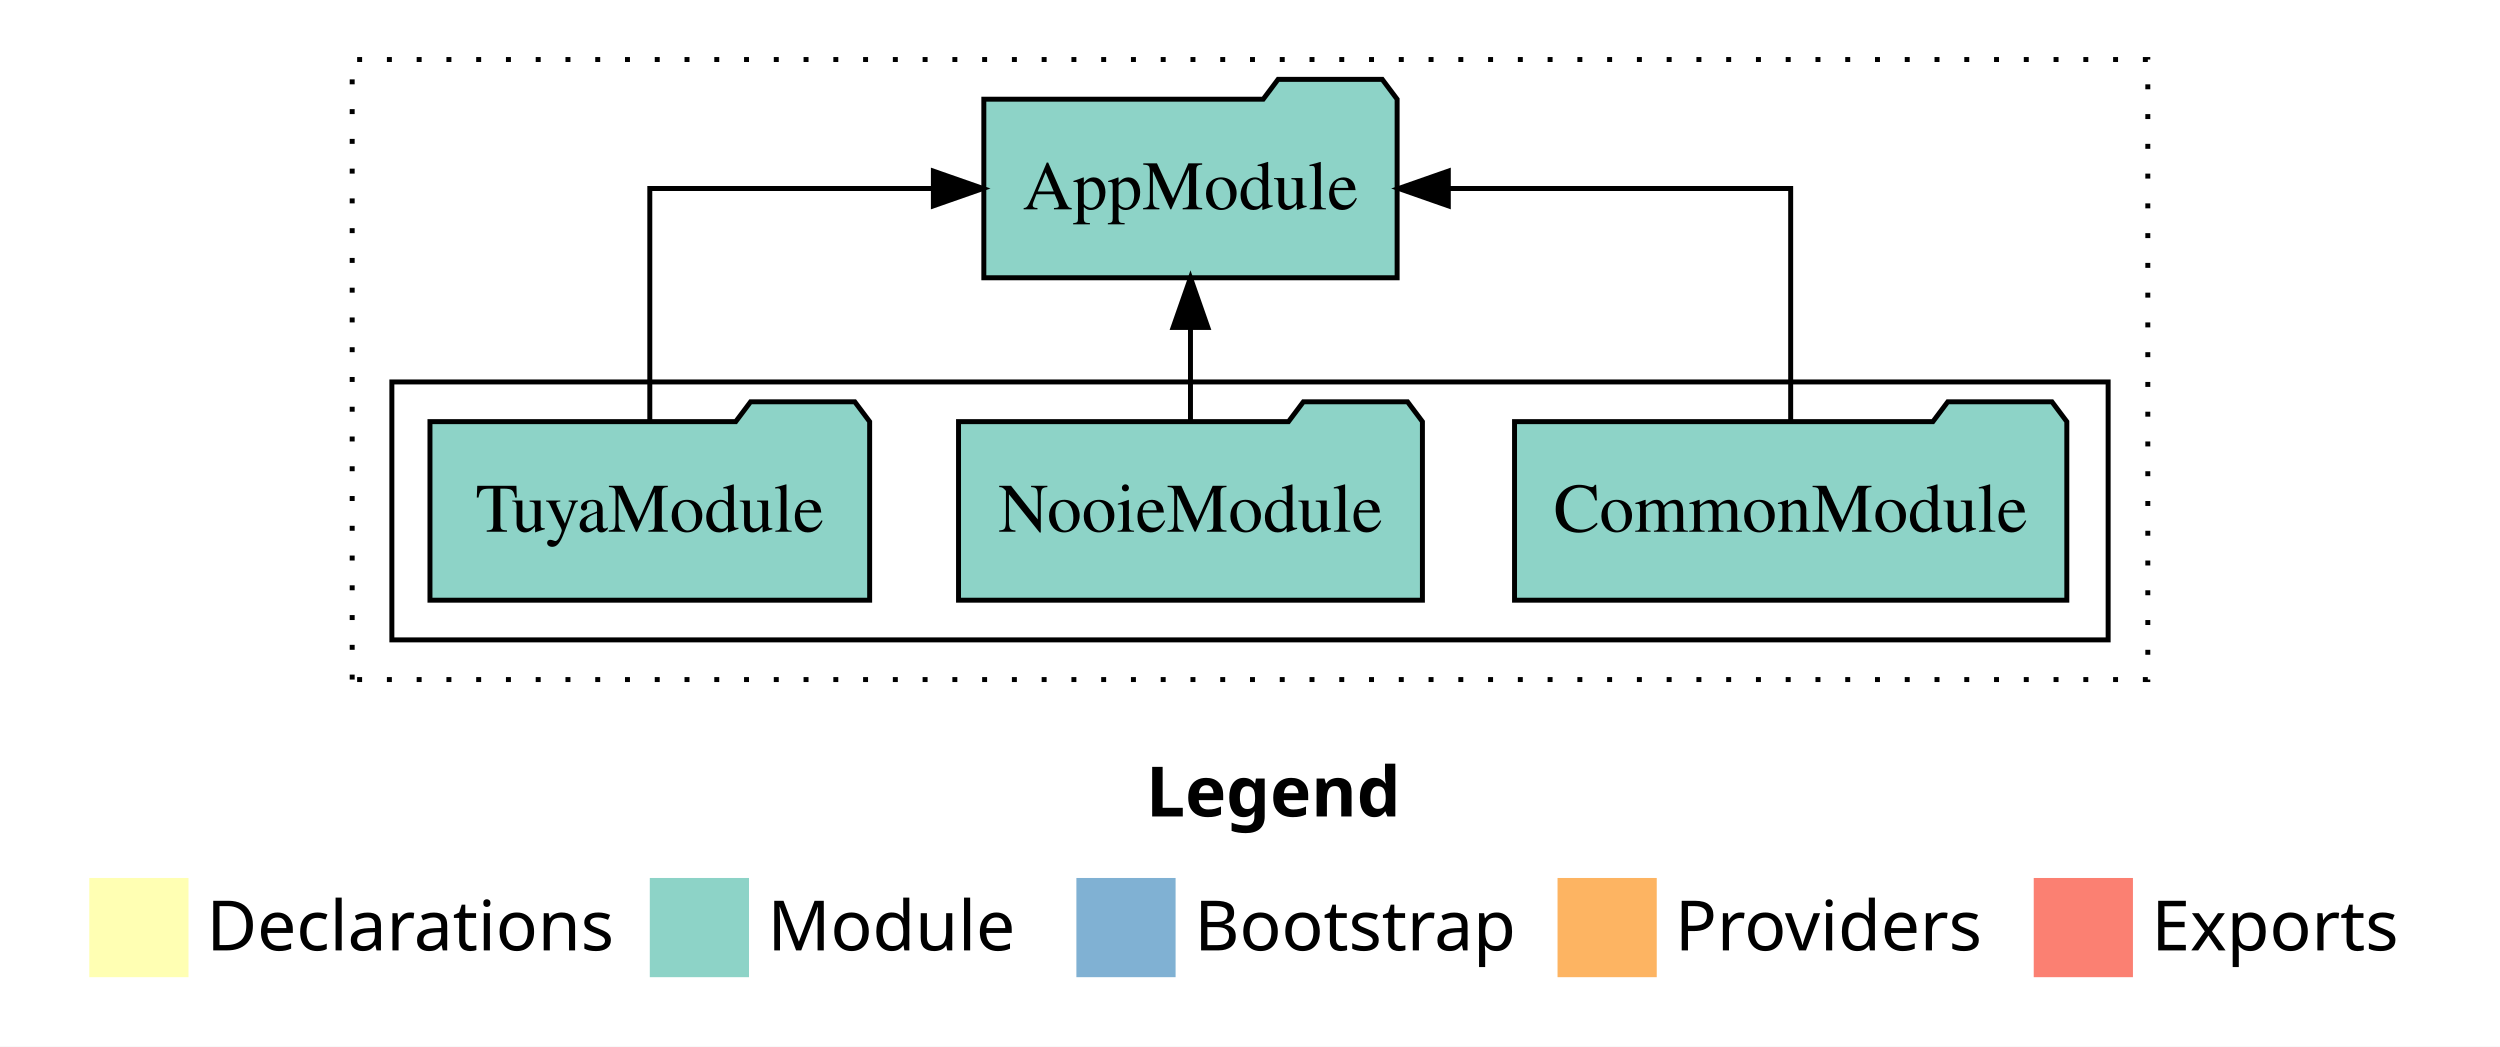
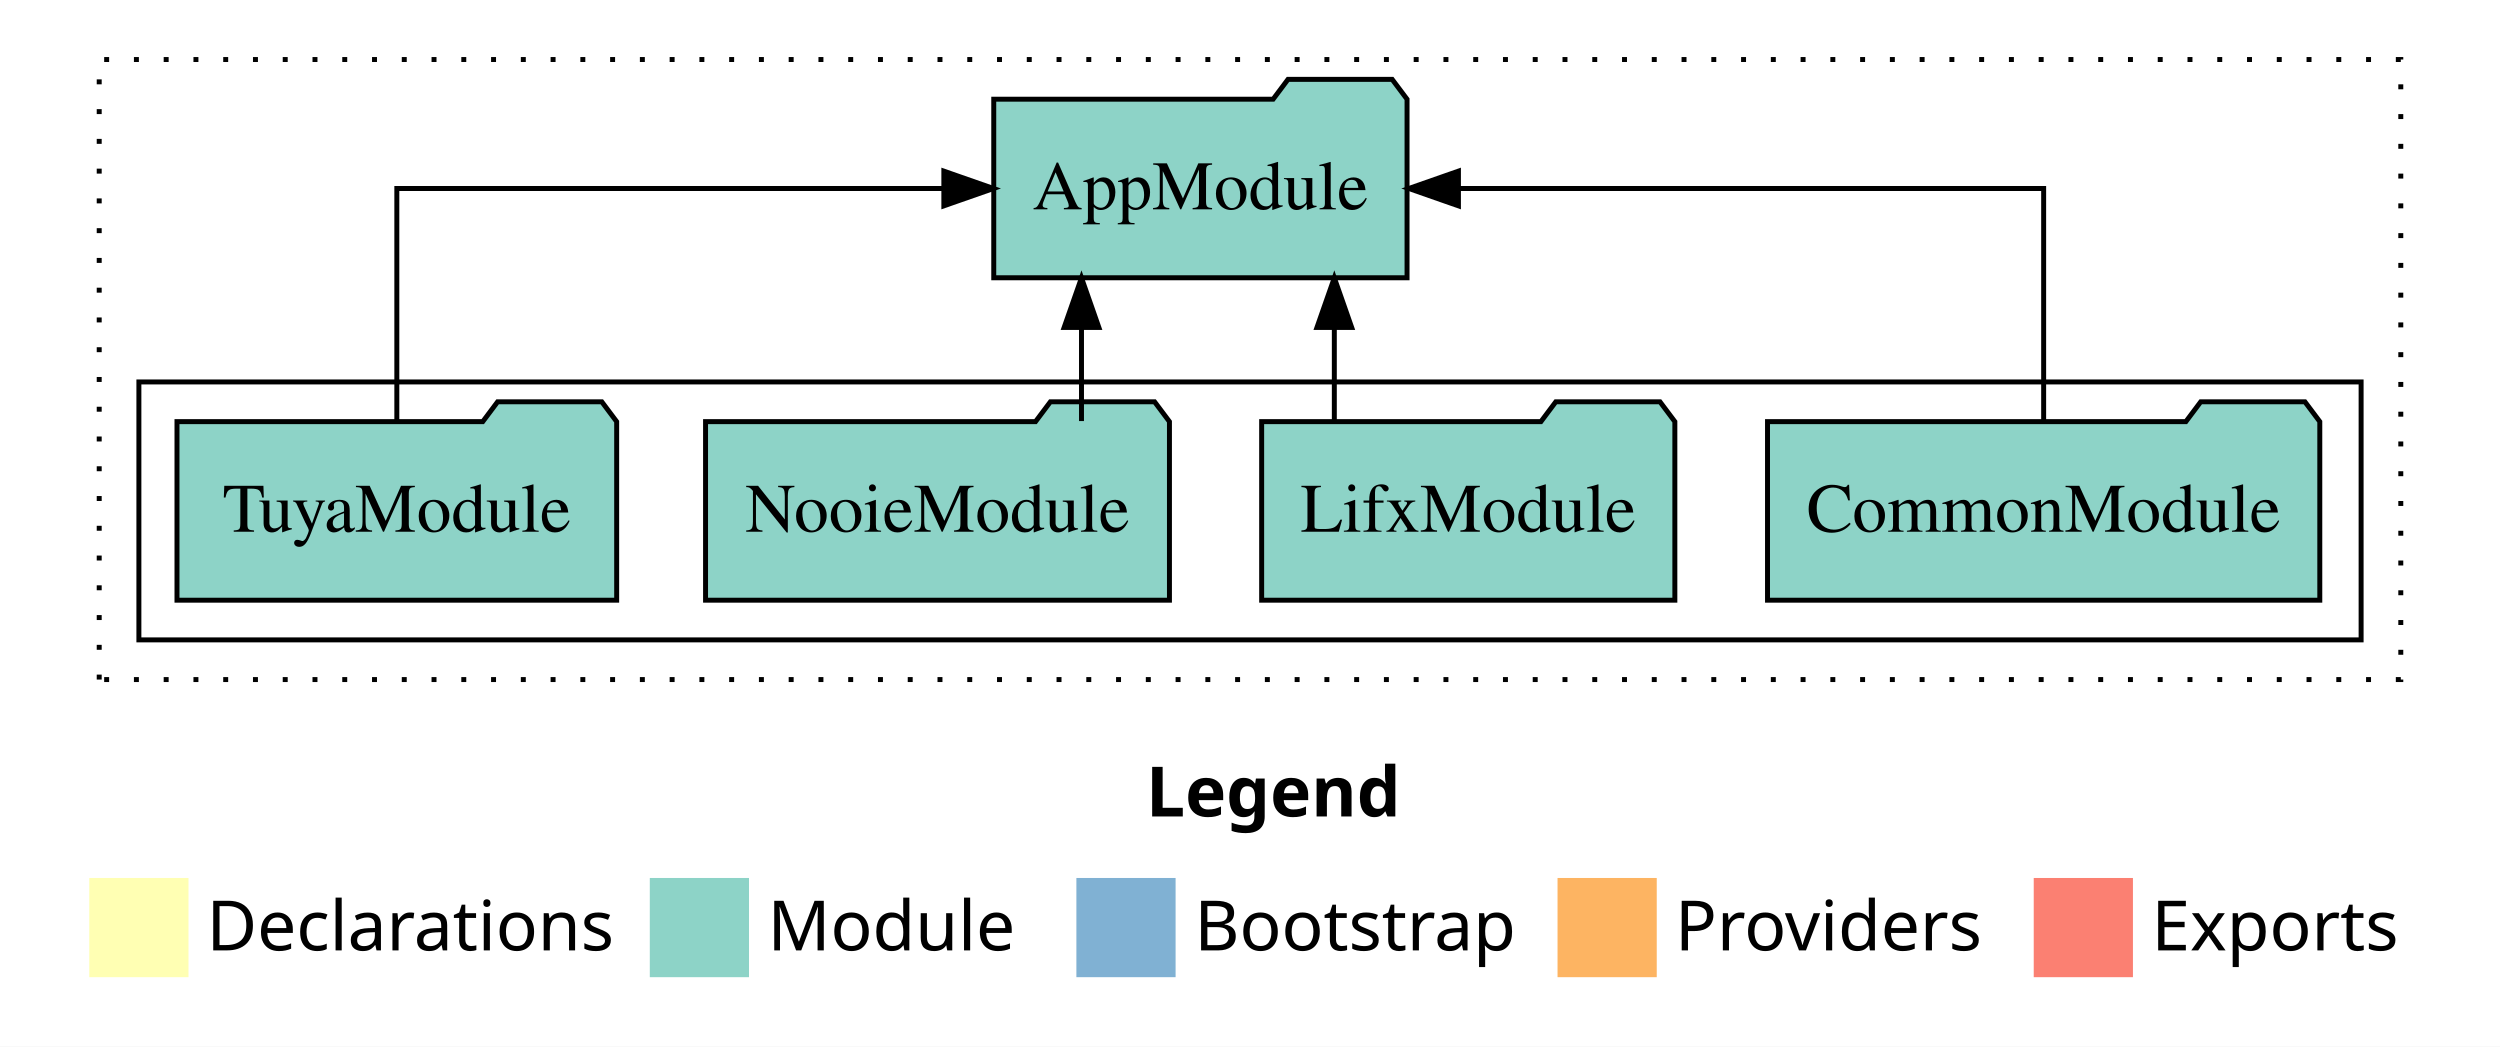
<svg xmlns="http://www.w3.org/2000/svg" width="504pt" height="211pt" viewBox="0.00 0.00 504.00 211.00">
  <g id="graph0" class="graph" transform="scale(1 1) rotate(0) translate(4 207)">
    <polygon fill="white" stroke="transparent" points="-4,4 -4,-207 500,-207 500,4 -4,4" />
    <text text-anchor="start" x="227.01" y="-42.4" font-family="sans-serif" font-weight="bold" font-size="14.00">Legend</text>
    <polygon fill="#ffffb3" stroke="transparent" points="14,-10 14,-30 34,-30 34,-10 14,-10" />
    <text text-anchor="start" x="37.63" y="-15.4" font-family="sans-serif" font-size="14.00">  Declarations</text>
    <polygon fill="#8dd3c7" stroke="transparent" points="127,-10 127,-30 147,-30 147,-10 127,-10" />
    <text text-anchor="start" x="150.73" y="-15.4" font-family="sans-serif" font-size="14.00">  Module</text>
    <polygon fill="#80b1d3" stroke="transparent" points="213,-10 213,-30 233,-30 233,-10 213,-10" />
    <text text-anchor="start" x="236.78" y="-15.4" font-family="sans-serif" font-size="14.00">  Bootstrap</text>
    <polygon fill="#fdb462" stroke="transparent" points="310,-10 310,-30 330,-30 330,-10 310,-10" />
    <text text-anchor="start" x="333.67" y="-15.4" font-family="sans-serif" font-size="14.00">  Providers</text>
    <polygon fill="#fb8072" stroke="transparent" points="406,-10 406,-30 426,-30 426,-10 406,-10" />
    <text text-anchor="start" x="429.73" y="-15.4" font-family="sans-serif" font-size="14.00">  Exports</text>
    <g id="clust1" class="cluster">
-       <polygon fill="none" stroke="black" stroke-dasharray="1,5" points="67,-70 67,-195 429,-195 429,-70 67,-70" />
+       <polygon fill="none" stroke="black" stroke-dasharray="1,5" points="16,-70 16,-195 480,-195 480,-70 16,-70" />
    </g>
    <g id="clust3" class="cluster">
-       <polygon fill="none" stroke="black" points="75,-78 75,-130 421,-130 421,-78 75,-78" />
+       <polygon fill="none" stroke="black" points="24,-78 24,-130 472,-130 472,-78 24,-78" />
    </g>
    <g id="node1" class="node">
-       <polygon fill="#8dd3c7" stroke="black" points="412.67,-122 409.67,-126 388.67,-126 385.67,-122 301.33,-122 301.33,-86 412.67,-86 412.67,-122" />
-       <text text-anchor="middle" x="357" y="-99.8" font-family="Times,serif" font-size="14.00">CommonModule</text>
+       <polygon fill="#8dd3c7" stroke="black" points="463.67,-122 460.67,-126 439.67,-126 436.67,-122 352.33,-122 352.33,-86 463.67,-86 463.67,-122" />
+       <text text-anchor="middle" x="408" y="-99.8" font-family="Times,serif" font-size="14.00">CommonModule</text>
+     </g>
+     <g id="node5" class="node">
+       <polygon fill="#8dd3c7" stroke="black" points="279.66,-187 276.66,-191 255.66,-191 252.66,-187 196.34,-187 196.34,-151 279.66,-151 279.66,-187" />
+       <text text-anchor="middle" x="238" y="-164.8" font-family="Times,serif" font-size="14.00">AppModule</text>
+     </g>
+     <g id="edge1" class="edge">
+       <path fill="none" stroke="black" d="M408,-122.11C408,-141.34 408,-169 408,-169 408,-169 290.02,-169 290.02,-169" />
+       <polygon fill="black" stroke="black" points="290.02,-165.5 280.02,-169 290.02,-172.5 290.02,-165.5" />
+     </g>
+     <g id="node2" class="node">
+       <polygon fill="#8dd3c7" stroke="black" points="333.65,-122 330.65,-126 309.65,-126 306.65,-122 250.35,-122 250.35,-86 333.65,-86 333.65,-122" />
+       <text text-anchor="middle" x="292" y="-99.8" font-family="Times,serif" font-size="14.00">LifxModule</text>
+     </g>
+     <g id="edge2" class="edge">
+       <path fill="none" stroke="black" d="M265,-122.11C265,-122.11 265,-140.99 265,-140.99" />
+       <polygon fill="black" stroke="black" points="261.5,-140.99 265,-150.99 268.5,-140.99 261.5,-140.99" />
+     </g>
+     <g id="node3" class="node">
+       <polygon fill="#8dd3c7" stroke="black" points="231.76,-122 228.76,-126 207.76,-126 204.76,-122 138.24,-122 138.24,-86 231.76,-86 231.76,-122" />
+       <text text-anchor="middle" x="185" y="-99.8" font-family="Times,serif" font-size="14.00">NooieModule</text>
+     </g>
+     <g id="edge3" class="edge">
+       <path fill="none" stroke="black" d="M214.03,-122.11C214.03,-122.11 214.03,-140.99 214.03,-140.99" />
+       <polygon fill="black" stroke="black" points="210.53,-140.99 214.03,-150.99 217.53,-140.99 210.53,-140.99" />
    </g>
    <g id="node4" class="node">
-       <polygon fill="#8dd3c7" stroke="black" points="277.66,-187 274.66,-191 253.66,-191 250.66,-187 194.34,-187 194.34,-151 277.66,-151 277.66,-187" />
-       <text text-anchor="middle" x="236" y="-164.8" font-family="Times,serif" font-size="14.00">AppModule</text>
+       <polygon fill="#8dd3c7" stroke="black" points="120.32,-122 117.32,-126 96.32,-126 93.32,-122 31.68,-122 31.68,-86 120.32,-86 120.32,-122" />
+       <text text-anchor="middle" x="76" y="-99.8" font-family="Times,serif" font-size="14.00">TuyaModule</text>
    </g>
-     <g id="edge1" class="edge">
-       <path fill="none" stroke="black" d="M357,-122.11C357,-141.34 357,-169 357,-169 357,-169 287.98,-169 287.98,-169" />
-       <polygon fill="black" stroke="black" points="287.98,-165.5 277.98,-169 287.98,-172.5 287.98,-165.5" />
-     </g>
-     <g id="node2" class="node">
-       <polygon fill="#8dd3c7" stroke="black" points="282.76,-122 279.76,-126 258.76,-126 255.76,-122 189.24,-122 189.24,-86 282.76,-86 282.76,-122" />
-       <text text-anchor="middle" x="236" y="-99.8" font-family="Times,serif" font-size="14.00">NooieModule</text>
-     </g>
-     <g id="edge2" class="edge">
-       <path fill="none" stroke="black" d="M236,-122.11C236,-122.11 236,-140.99 236,-140.99" />
-       <polygon fill="black" stroke="black" points="232.5,-140.99 236,-150.99 239.5,-140.99 232.5,-140.99" />
-     </g>
-     <g id="node3" class="node">
-       <polygon fill="#8dd3c7" stroke="black" points="171.32,-122 168.32,-126 147.32,-126 144.32,-122 82.68,-122 82.68,-86 171.32,-86 171.32,-122" />
-       <text text-anchor="middle" x="127" y="-99.8" font-family="Times,serif" font-size="14.00">TuyaModule</text>
-     </g>
-     <g id="edge3" class="edge">
-       <path fill="none" stroke="black" d="M127,-122.11C127,-141.34 127,-169 127,-169 127,-169 184.17,-169 184.17,-169" />
-       <polygon fill="black" stroke="black" points="184.17,-172.5 194.17,-169 184.17,-165.5 184.17,-172.5" />
+     <g id="edge4" class="edge">
+       <path fill="none" stroke="black" d="M76,-122.11C76,-141.34 76,-169 76,-169 76,-169 186.28,-169 186.28,-169" />
+       <polygon fill="black" stroke="black" points="186.28,-172.5 196.28,-169 186.28,-165.5 186.28,-172.5" />
    </g>
  </g>
</svg>
